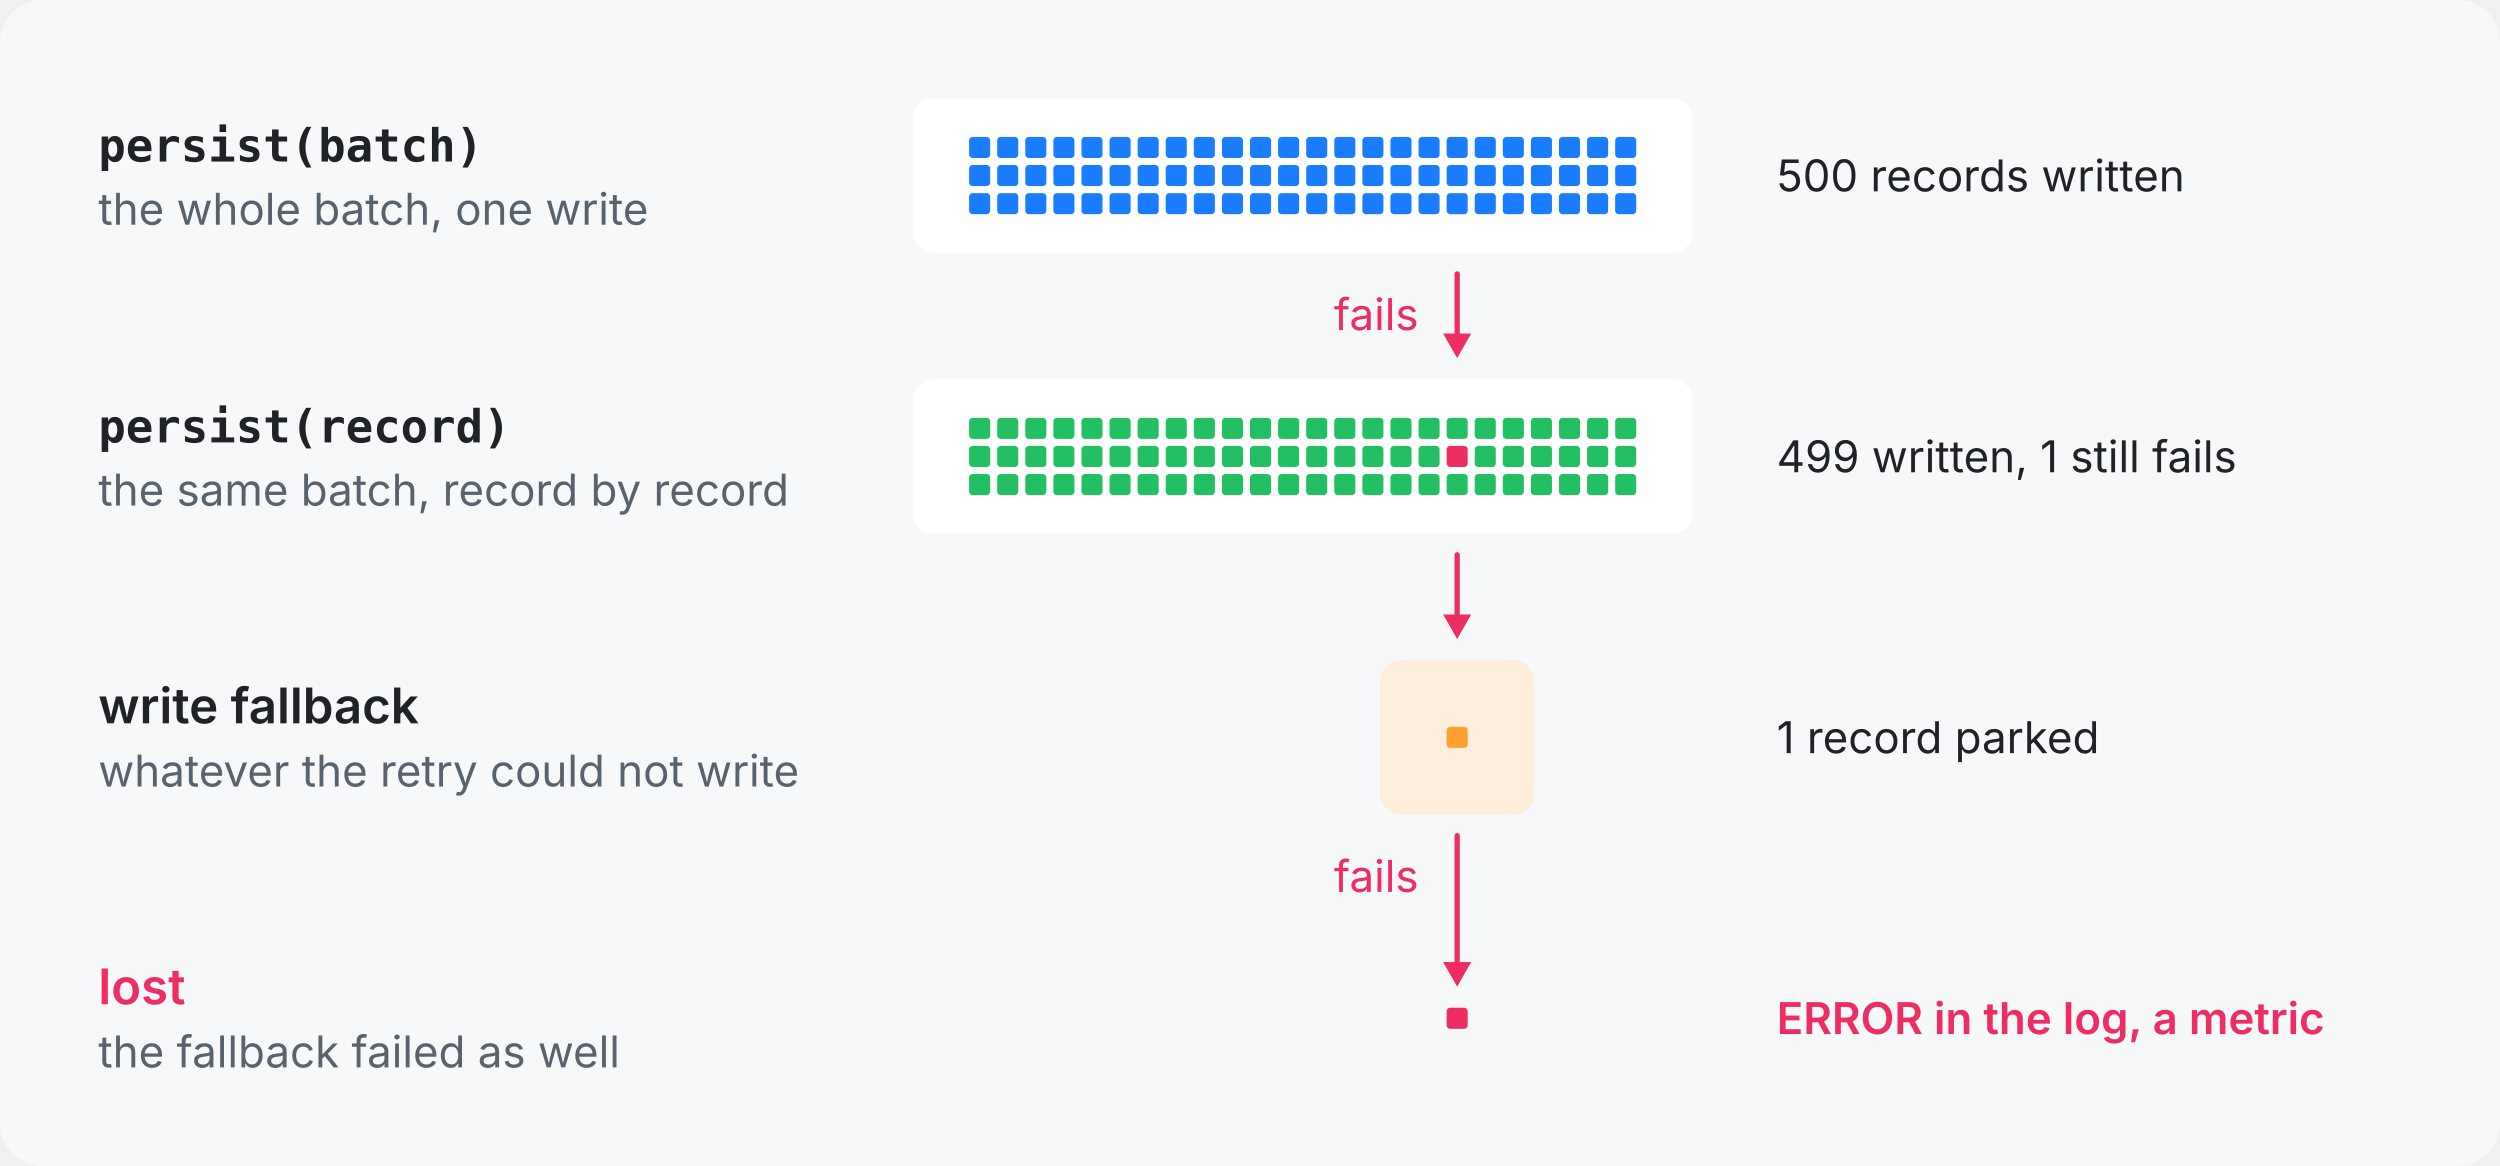
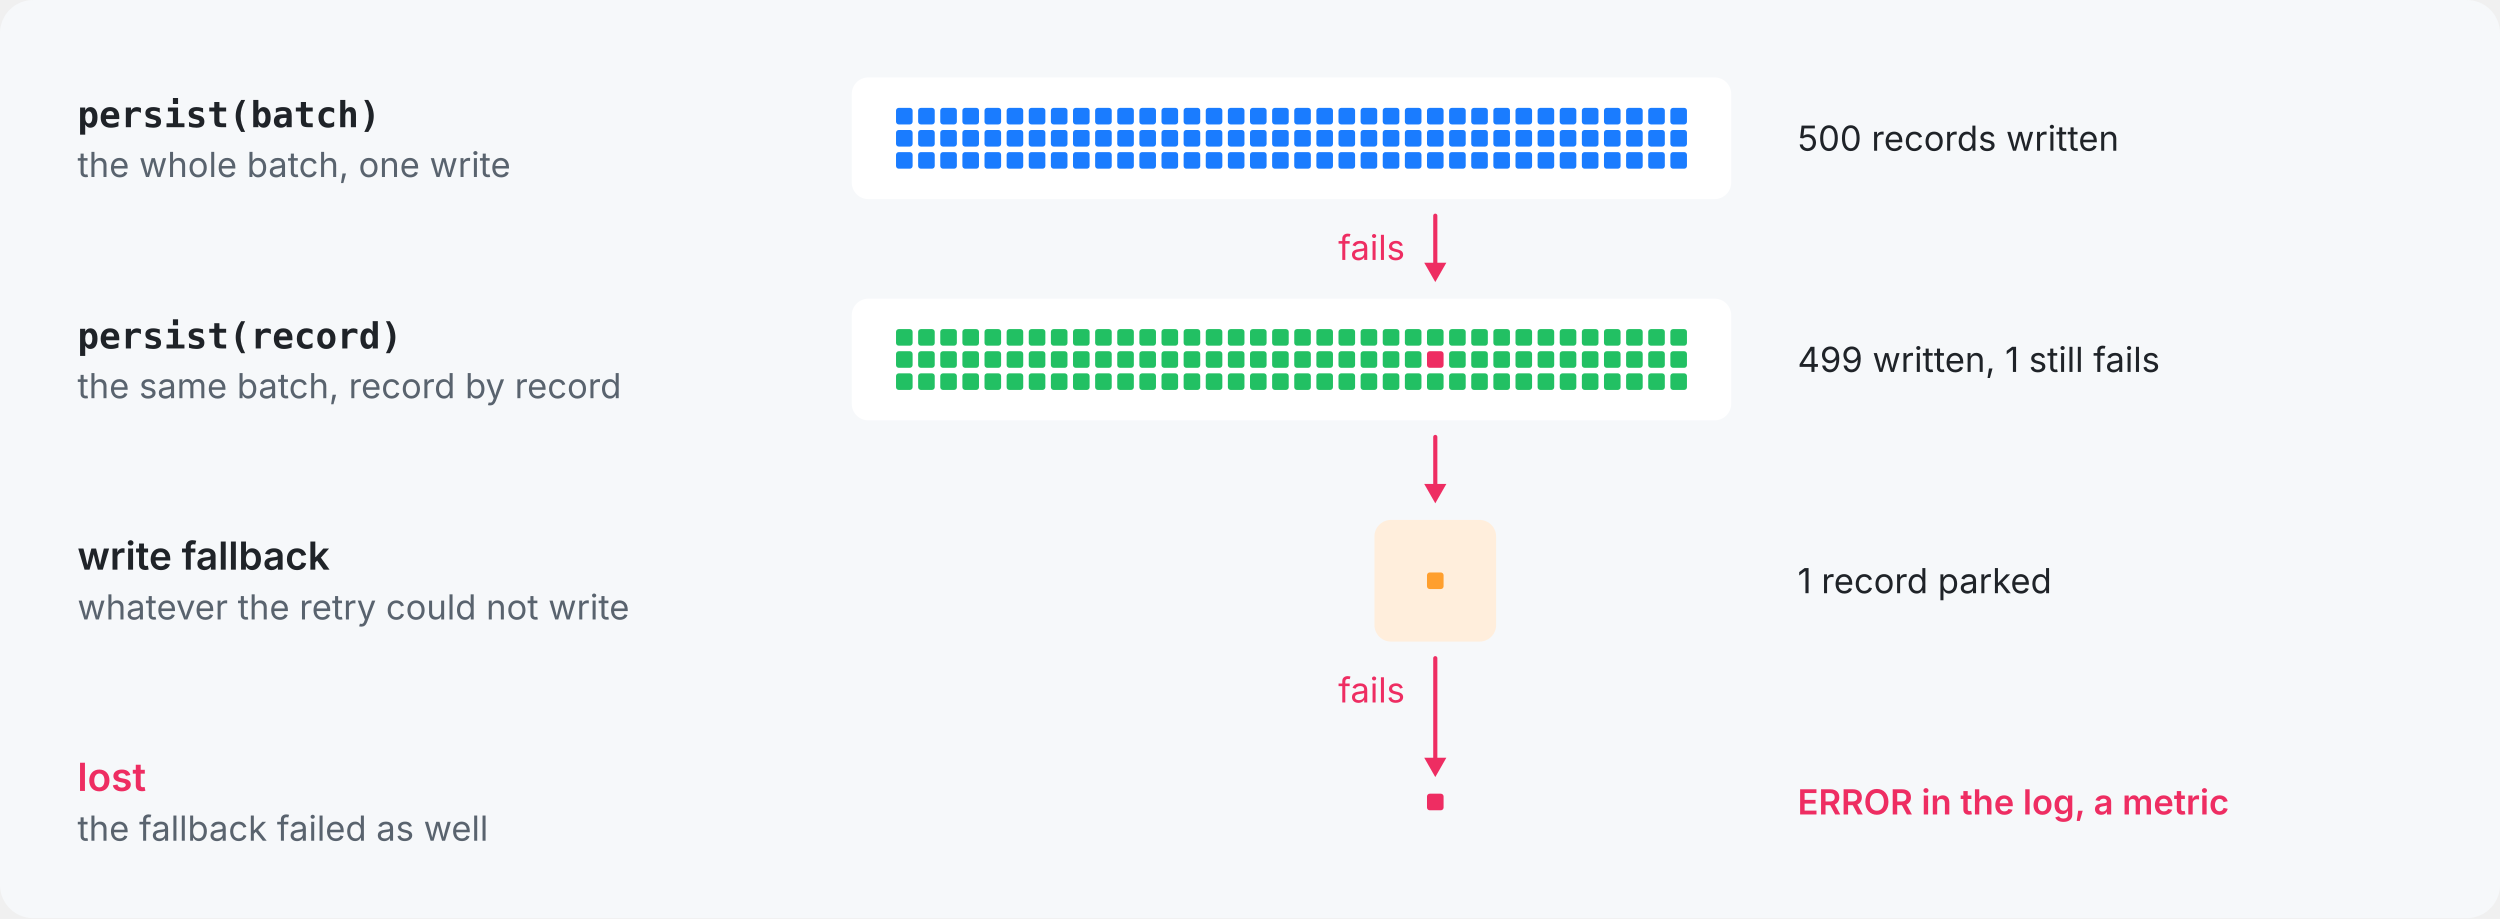
- <svg xmlns="http://www.w3.org/2000/svg" viewBox="0 0 712 332" width="712" height="332" role="img">
-   <rect width="712" height="332" rx="12" fill="#F6F8FA" />
+ <svg xmlns="http://www.w3.org/2000/svg" viewBox="0 0 904 332" width="904" height="332" role="img">
+   <rect width="904" height="332" rx="12" fill="#F6F8FA" />
  <g transform="translate(12,12)">
    <text x="16.0" y="34.0" font-family="ui-monospace, SFMono-Regular, 'SF Mono', Menlo, Consolas, monospace" font-size="13" font-weight="600" fill="#1F2328" text-anchor="start">persist(batch)</text>
    <text x="16.0" y="52.0" font-family="-apple-system, BlinkMacSystemFont, 'Segoe UI', Inter, Helvetica, Arial, sans-serif" font-size="12.5" font-weight="400" fill="#59636E" text-anchor="start">the whole batch, one write</text>
-     <text x="494.0" y="42.5" font-family="-apple-system, BlinkMacSystemFont, 'Segoe UI', Inter, Helvetica, Arial, sans-serif" font-size="12.5" font-weight="400" fill="#1F2328" text-anchor="start">500 records written</text>
+     <text x="638.0" y="42.5" font-family="-apple-system, BlinkMacSystemFont, 'Segoe UI', Inter, Helvetica, Arial, sans-serif" font-size="12.5" font-weight="400" fill="#1F2328" text-anchor="start">500 records written</text>
    <text x="16.0" y="114.0" font-family="ui-monospace, SFMono-Regular, 'SF Mono', Menlo, Consolas, monospace" font-size="13" font-weight="600" fill="#1F2328" text-anchor="start">persist(record)</text>
    <text x="16.0" y="132.0" font-family="-apple-system, BlinkMacSystemFont, 'Segoe UI', Inter, Helvetica, Arial, sans-serif" font-size="12.5" font-weight="400" fill="#59636E" text-anchor="start">the same batch, record by record</text>
-     <text x="494.0" y="122.5" font-family="-apple-system, BlinkMacSystemFont, 'Segoe UI', Inter, Helvetica, Arial, sans-serif" font-size="12.5" font-weight="400" fill="#1F2328" text-anchor="start">499 written, 1 still fails</text>
+     <text x="638.0" y="122.5" font-family="-apple-system, BlinkMacSystemFont, 'Segoe UI', Inter, Helvetica, Arial, sans-serif" font-size="12.5" font-weight="400" fill="#1F2328" text-anchor="start">499 written, 1 still fails</text>
    <text x="16.0" y="194.0" font-family="-apple-system, BlinkMacSystemFont, 'Segoe UI', Inter, Helvetica, Arial, sans-serif" font-size="14" font-weight="600" fill="#1F2328" text-anchor="start">write fallback</text>
    <text x="16.0" y="212.0" font-family="-apple-system, BlinkMacSystemFont, 'Segoe UI', Inter, Helvetica, Arial, sans-serif" font-size="12.5" font-weight="400" fill="#59636E" text-anchor="start">whatever the retry could not write</text>
-     <text x="494.0" y="202.5" font-family="-apple-system, BlinkMacSystemFont, 'Segoe UI', Inter, Helvetica, Arial, sans-serif" font-size="12.5" font-weight="400" fill="#1F2328" text-anchor="start">1 record parked</text>
+     <text x="638.0" y="202.5" font-family="-apple-system, BlinkMacSystemFont, 'Segoe UI', Inter, Helvetica, Arial, sans-serif" font-size="12.5" font-weight="400" fill="#1F2328" text-anchor="start">1 record parked</text>
    <text x="16.0" y="274.0" font-family="-apple-system, BlinkMacSystemFont, 'Segoe UI', Inter, Helvetica, Arial, sans-serif" font-size="14" font-weight="600" fill="#EE2D62" text-anchor="start">lost</text>
    <text x="16.0" y="292.0" font-family="-apple-system, BlinkMacSystemFont, 'Segoe UI', Inter, Helvetica, Arial, sans-serif" font-size="12.5" font-weight="400" fill="#59636E" text-anchor="start">the fallback failed as well</text>
-     <text x="494.0" y="282.5" font-family="-apple-system, BlinkMacSystemFont, 'Segoe UI', Inter, Helvetica, Arial, sans-serif" font-size="12.5" font-weight="600" fill="#EE2D62" text-anchor="start">ERROR in the log, a metric</text>
-     <rect x="248.0" y="16.0" width="222.0" height="44.0" rx="6" fill="#FFFFFF" />
-     <rect x="264.0" y="27.0" width="6.0" height="6.0" rx="1" fill="#1A7CFF" />
-     <rect x="264.0" y="35.0" width="6.0" height="6.0" rx="1" fill="#1A7CFF" />
-     <rect x="264.0" y="43.0" width="6.0" height="6.0" rx="1" fill="#1A7CFF" />
-     <rect x="272.0" y="27.0" width="6.0" height="6.0" rx="1" fill="#1A7CFF" />
-     <rect x="272.0" y="35.0" width="6.0" height="6.0" rx="1" fill="#1A7CFF" />
-     <rect x="272.0" y="43.0" width="6.0" height="6.0" rx="1" fill="#1A7CFF" />
-     <rect x="280.0" y="27.0" width="6.0" height="6.0" rx="1" fill="#1A7CFF" />
-     <rect x="280.0" y="35.0" width="6.0" height="6.0" rx="1" fill="#1A7CFF" />
-     <rect x="280.0" y="43.0" width="6.0" height="6.0" rx="1" fill="#1A7CFF" />
-     <rect x="288.0" y="27.0" width="6.0" height="6.0" rx="1" fill="#1A7CFF" />
-     <rect x="288.0" y="35.0" width="6.0" height="6.0" rx="1" fill="#1A7CFF" />
-     <rect x="288.0" y="43.0" width="6.0" height="6.0" rx="1" fill="#1A7CFF" />
-     <rect x="296.0" y="27.0" width="6.0" height="6.0" rx="1" fill="#1A7CFF" />
-     <rect x="296.0" y="35.0" width="6.0" height="6.0" rx="1" fill="#1A7CFF" />
-     <rect x="296.0" y="43.0" width="6.0" height="6.0" rx="1" fill="#1A7CFF" />
-     <rect x="304.0" y="27.0" width="6.0" height="6.0" rx="1" fill="#1A7CFF" />
-     <rect x="304.0" y="35.0" width="6.0" height="6.0" rx="1" fill="#1A7CFF" />
-     <rect x="304.0" y="43.0" width="6.0" height="6.0" rx="1" fill="#1A7CFF" />
+     <text x="638.0" y="282.5" font-family="-apple-system, BlinkMacSystemFont, 'Segoe UI', Inter, Helvetica, Arial, sans-serif" font-size="12.5" font-weight="600" fill="#EE2D62" text-anchor="start">ERROR in the log, a metric</text>
+     <rect x="296.0" y="16.0" width="318.0" height="44.0" rx="6" fill="#FFFFFF" />
    <rect x="312.0" y="27.0" width="6.0" height="6.0" rx="1" fill="#1A7CFF" />
    <rect x="312.0" y="35.0" width="6.0" height="6.0" rx="1" fill="#1A7CFF" />
    <rect x="312.0" y="43.0" width="6.0" height="6.0" rx="1" fill="#1A7CFF" />
    <rect x="320.0" y="27.0" width="6.0" height="6.0" rx="1" fill="#1A7CFF" />
    <rect x="320.0" y="35.0" width="6.0" height="6.0" rx="1" fill="#1A7CFF" />
    <rect x="320.0" y="43.0" width="6.0" height="6.0" rx="1" fill="#1A7CFF" />
    <rect x="328.0" y="27.0" width="6.0" height="6.0" rx="1" fill="#1A7CFF" />
    <rect x="328.0" y="35.0" width="6.0" height="6.0" rx="1" fill="#1A7CFF" />
    <rect x="328.0" y="43.0" width="6.0" height="6.0" rx="1" fill="#1A7CFF" />
    <rect x="336.0" y="27.0" width="6.0" height="6.0" rx="1" fill="#1A7CFF" />
    <rect x="336.0" y="35.0" width="6.0" height="6.0" rx="1" fill="#1A7CFF" />
    <rect x="336.0" y="43.0" width="6.0" height="6.0" rx="1" fill="#1A7CFF" />
    <rect x="344.0" y="27.0" width="6.0" height="6.0" rx="1" fill="#1A7CFF" />
    <rect x="344.0" y="35.0" width="6.0" height="6.0" rx="1" fill="#1A7CFF" />
    <rect x="344.0" y="43.0" width="6.0" height="6.0" rx="1" fill="#1A7CFF" />
    <rect x="352.0" y="27.0" width="6.0" height="6.0" rx="1" fill="#1A7CFF" />
    <rect x="352.0" y="35.0" width="6.0" height="6.0" rx="1" fill="#1A7CFF" />
    <rect x="352.0" y="43.0" width="6.0" height="6.0" rx="1" fill="#1A7CFF" />
    <rect x="360.0" y="27.0" width="6.0" height="6.0" rx="1" fill="#1A7CFF" />
    <rect x="360.0" y="35.0" width="6.0" height="6.0" rx="1" fill="#1A7CFF" />
    <rect x="360.0" y="43.0" width="6.0" height="6.0" rx="1" fill="#1A7CFF" />
    <rect x="368.0" y="27.0" width="6.0" height="6.0" rx="1" fill="#1A7CFF" />
    <rect x="368.0" y="35.0" width="6.0" height="6.0" rx="1" fill="#1A7CFF" />
    <rect x="368.0" y="43.0" width="6.0" height="6.0" rx="1" fill="#1A7CFF" />
    <rect x="376.0" y="27.0" width="6.0" height="6.0" rx="1" fill="#1A7CFF" />
    <rect x="376.0" y="35.0" width="6.0" height="6.0" rx="1" fill="#1A7CFF" />
    <rect x="376.0" y="43.0" width="6.0" height="6.0" rx="1" fill="#1A7CFF" />
    <rect x="384.0" y="27.0" width="6.0" height="6.0" rx="1" fill="#1A7CFF" />
    <rect x="384.0" y="35.0" width="6.0" height="6.0" rx="1" fill="#1A7CFF" />
    <rect x="384.0" y="43.0" width="6.0" height="6.0" rx="1" fill="#1A7CFF" />
    <rect x="392.0" y="27.0" width="6.0" height="6.0" rx="1" fill="#1A7CFF" />
    <rect x="392.0" y="35.0" width="6.0" height="6.0" rx="1" fill="#1A7CFF" />
    <rect x="392.0" y="43.0" width="6.0" height="6.0" rx="1" fill="#1A7CFF" />
    <rect x="400.0" y="27.0" width="6.0" height="6.0" rx="1" fill="#1A7CFF" />
    <rect x="400.0" y="35.0" width="6.0" height="6.0" rx="1" fill="#1A7CFF" />
    <rect x="400.0" y="43.0" width="6.0" height="6.0" rx="1" fill="#1A7CFF" />
    <rect x="408.0" y="27.0" width="6.0" height="6.0" rx="1" fill="#1A7CFF" />
    <rect x="408.0" y="35.0" width="6.0" height="6.0" rx="1" fill="#1A7CFF" />
    <rect x="408.0" y="43.0" width="6.0" height="6.0" rx="1" fill="#1A7CFF" />
    <rect x="416.0" y="27.0" width="6.0" height="6.0" rx="1" fill="#1A7CFF" />
    <rect x="416.0" y="35.0" width="6.0" height="6.0" rx="1" fill="#1A7CFF" />
    <rect x="416.0" y="43.0" width="6.0" height="6.0" rx="1" fill="#1A7CFF" />
    <rect x="424.0" y="27.0" width="6.0" height="6.0" rx="1" fill="#1A7CFF" />
    <rect x="424.0" y="35.0" width="6.0" height="6.0" rx="1" fill="#1A7CFF" />
    <rect x="424.0" y="43.0" width="6.0" height="6.0" rx="1" fill="#1A7CFF" />
    <rect x="432.0" y="27.0" width="6.0" height="6.0" rx="1" fill="#1A7CFF" />
    <rect x="432.0" y="35.0" width="6.0" height="6.0" rx="1" fill="#1A7CFF" />
    <rect x="432.0" y="43.0" width="6.0" height="6.0" rx="1" fill="#1A7CFF" />
    <rect x="440.0" y="27.0" width="6.0" height="6.0" rx="1" fill="#1A7CFF" />
    <rect x="440.0" y="35.0" width="6.0" height="6.0" rx="1" fill="#1A7CFF" />
    <rect x="440.0" y="43.0" width="6.0" height="6.0" rx="1" fill="#1A7CFF" />
    <rect x="448.0" y="27.0" width="6.0" height="6.0" rx="1" fill="#1A7CFF" />
    <rect x="448.0" y="35.0" width="6.0" height="6.0" rx="1" fill="#1A7CFF" />
    <rect x="448.0" y="43.0" width="6.0" height="6.0" rx="1" fill="#1A7CFF" />
-     <rect x="248.0" y="96.0" width="222.0" height="44.0" rx="6" fill="#FFFFFF" />
-     <rect x="264.0" y="107.0" width="6.0" height="6.0" rx="1" fill="#22C063" />
-     <rect x="264.0" y="115.0" width="6.0" height="6.0" rx="1" fill="#22C063" />
-     <rect x="264.0" y="123.0" width="6.0" height="6.0" rx="1" fill="#22C063" />
-     <rect x="272.0" y="107.0" width="6.0" height="6.0" rx="1" fill="#22C063" />
-     <rect x="272.0" y="115.0" width="6.0" height="6.0" rx="1" fill="#22C063" />
-     <rect x="272.0" y="123.0" width="6.0" height="6.0" rx="1" fill="#22C063" />
-     <rect x="280.0" y="107.0" width="6.0" height="6.0" rx="1" fill="#22C063" />
-     <rect x="280.0" y="115.0" width="6.0" height="6.0" rx="1" fill="#22C063" />
-     <rect x="280.0" y="123.0" width="6.0" height="6.0" rx="1" fill="#22C063" />
-     <rect x="288.0" y="107.0" width="6.0" height="6.0" rx="1" fill="#22C063" />
-     <rect x="288.0" y="115.0" width="6.0" height="6.0" rx="1" fill="#22C063" />
-     <rect x="288.0" y="123.0" width="6.0" height="6.0" rx="1" fill="#22C063" />
-     <rect x="296.0" y="107.0" width="6.0" height="6.0" rx="1" fill="#22C063" />
-     <rect x="296.0" y="115.0" width="6.0" height="6.0" rx="1" fill="#22C063" />
-     <rect x="296.0" y="123.0" width="6.0" height="6.0" rx="1" fill="#22C063" />
-     <rect x="304.0" y="107.0" width="6.0" height="6.0" rx="1" fill="#22C063" />
-     <rect x="304.0" y="115.0" width="6.0" height="6.0" rx="1" fill="#22C063" />
-     <rect x="304.0" y="123.0" width="6.0" height="6.0" rx="1" fill="#22C063" />
+     <rect x="456.0" y="27.0" width="6.0" height="6.0" rx="1" fill="#1A7CFF" />
+     <rect x="456.0" y="35.0" width="6.0" height="6.0" rx="1" fill="#1A7CFF" />
+     <rect x="456.0" y="43.0" width="6.0" height="6.0" rx="1" fill="#1A7CFF" />
+     <rect x="464.0" y="27.0" width="6.0" height="6.0" rx="1" fill="#1A7CFF" />
+     <rect x="464.0" y="35.0" width="6.0" height="6.0" rx="1" fill="#1A7CFF" />
+     <rect x="464.0" y="43.0" width="6.0" height="6.0" rx="1" fill="#1A7CFF" />
+     <rect x="472.0" y="27.0" width="6.0" height="6.0" rx="1" fill="#1A7CFF" />
+     <rect x="472.0" y="35.0" width="6.0" height="6.0" rx="1" fill="#1A7CFF" />
+     <rect x="472.0" y="43.0" width="6.0" height="6.0" rx="1" fill="#1A7CFF" />
+     <rect x="480.0" y="27.0" width="6.0" height="6.0" rx="1" fill="#1A7CFF" />
+     <rect x="480.0" y="35.0" width="6.0" height="6.0" rx="1" fill="#1A7CFF" />
+     <rect x="480.0" y="43.0" width="6.0" height="6.0" rx="1" fill="#1A7CFF" />
+     <rect x="488.0" y="27.0" width="6.0" height="6.0" rx="1" fill="#1A7CFF" />
+     <rect x="488.0" y="35.0" width="6.0" height="6.0" rx="1" fill="#1A7CFF" />
+     <rect x="488.0" y="43.0" width="6.0" height="6.0" rx="1" fill="#1A7CFF" />
+     <rect x="496.0" y="27.0" width="6.0" height="6.0" rx="1" fill="#1A7CFF" />
+     <rect x="496.0" y="35.0" width="6.0" height="6.0" rx="1" fill="#1A7CFF" />
+     <rect x="496.0" y="43.0" width="6.0" height="6.0" rx="1" fill="#1A7CFF" />
+     <rect x="504.0" y="27.0" width="6.0" height="6.0" rx="1" fill="#1A7CFF" />
+     <rect x="504.0" y="35.0" width="6.0" height="6.0" rx="1" fill="#1A7CFF" />
+     <rect x="504.0" y="43.0" width="6.0" height="6.0" rx="1" fill="#1A7CFF" />
+     <rect x="512.0" y="27.0" width="6.0" height="6.0" rx="1" fill="#1A7CFF" />
+     <rect x="512.0" y="35.0" width="6.0" height="6.0" rx="1" fill="#1A7CFF" />
+     <rect x="512.0" y="43.0" width="6.0" height="6.0" rx="1" fill="#1A7CFF" />
+     <rect x="520.0" y="27.0" width="6.0" height="6.0" rx="1" fill="#1A7CFF" />
+     <rect x="520.0" y="35.0" width="6.0" height="6.0" rx="1" fill="#1A7CFF" />
+     <rect x="520.0" y="43.0" width="6.0" height="6.0" rx="1" fill="#1A7CFF" />
+     <rect x="528.0" y="27.0" width="6.0" height="6.0" rx="1" fill="#1A7CFF" />
+     <rect x="528.0" y="35.0" width="6.0" height="6.0" rx="1" fill="#1A7CFF" />
+     <rect x="528.0" y="43.0" width="6.0" height="6.0" rx="1" fill="#1A7CFF" />
+     <rect x="536.0" y="27.0" width="6.0" height="6.0" rx="1" fill="#1A7CFF" />
+     <rect x="536.0" y="35.0" width="6.0" height="6.0" rx="1" fill="#1A7CFF" />
+     <rect x="536.0" y="43.0" width="6.0" height="6.0" rx="1" fill="#1A7CFF" />
+     <rect x="544.0" y="27.0" width="6.0" height="6.0" rx="1" fill="#1A7CFF" />
+     <rect x="544.0" y="35.0" width="6.0" height="6.0" rx="1" fill="#1A7CFF" />
+     <rect x="544.0" y="43.0" width="6.0" height="6.0" rx="1" fill="#1A7CFF" />
+     <rect x="552.0" y="27.0" width="6.0" height="6.0" rx="1" fill="#1A7CFF" />
+     <rect x="552.0" y="35.0" width="6.0" height="6.0" rx="1" fill="#1A7CFF" />
+     <rect x="552.0" y="43.0" width="6.0" height="6.0" rx="1" fill="#1A7CFF" />
+     <rect x="560.0" y="27.0" width="6.0" height="6.0" rx="1" fill="#1A7CFF" />
+     <rect x="560.0" y="35.0" width="6.0" height="6.0" rx="1" fill="#1A7CFF" />
+     <rect x="560.0" y="43.0" width="6.0" height="6.0" rx="1" fill="#1A7CFF" />
+     <rect x="568.0" y="27.0" width="6.0" height="6.0" rx="1" fill="#1A7CFF" />
+     <rect x="568.0" y="35.0" width="6.0" height="6.0" rx="1" fill="#1A7CFF" />
+     <rect x="568.0" y="43.0" width="6.0" height="6.0" rx="1" fill="#1A7CFF" />
+     <rect x="576.0" y="27.0" width="6.0" height="6.0" rx="1" fill="#1A7CFF" />
+     <rect x="576.0" y="35.0" width="6.0" height="6.0" rx="1" fill="#1A7CFF" />
+     <rect x="576.0" y="43.0" width="6.0" height="6.0" rx="1" fill="#1A7CFF" />
+     <rect x="584.0" y="27.0" width="6.0" height="6.0" rx="1" fill="#1A7CFF" />
+     <rect x="584.0" y="35.0" width="6.0" height="6.0" rx="1" fill="#1A7CFF" />
+     <rect x="584.0" y="43.0" width="6.0" height="6.0" rx="1" fill="#1A7CFF" />
+     <rect x="592.0" y="27.0" width="6.0" height="6.0" rx="1" fill="#1A7CFF" />
+     <rect x="592.0" y="35.0" width="6.0" height="6.0" rx="1" fill="#1A7CFF" />
+     <rect x="592.0" y="43.0" width="6.0" height="6.0" rx="1" fill="#1A7CFF" />
+     <rect x="296.0" y="96.0" width="318.0" height="44.0" rx="6" fill="#FFFFFF" />
    <rect x="312.0" y="107.0" width="6.0" height="6.0" rx="1" fill="#22C063" />
    <rect x="312.0" y="115.0" width="6.0" height="6.0" rx="1" fill="#22C063" />
    <rect x="312.0" y="123.0" width="6.0" height="6.0" rx="1" fill="#22C063" />
    <rect x="320.0" y="107.0" width="6.0" height="6.0" rx="1" fill="#22C063" />
    <rect x="320.0" y="115.0" width="6.0" height="6.0" rx="1" fill="#22C063" />
    <rect x="320.0" y="123.0" width="6.0" height="6.0" rx="1" fill="#22C063" />
    <rect x="328.0" y="107.0" width="6.0" height="6.0" rx="1" fill="#22C063" />
    <rect x="328.0" y="115.0" width="6.0" height="6.0" rx="1" fill="#22C063" />
    <rect x="328.0" y="123.0" width="6.0" height="6.0" rx="1" fill="#22C063" />
    <rect x="336.0" y="107.0" width="6.0" height="6.0" rx="1" fill="#22C063" />
    <rect x="336.0" y="115.0" width="6.0" height="6.0" rx="1" fill="#22C063" />
    <rect x="336.0" y="123.0" width="6.0" height="6.0" rx="1" fill="#22C063" />
    <rect x="344.0" y="107.0" width="6.0" height="6.0" rx="1" fill="#22C063" />
    <rect x="344.0" y="115.0" width="6.0" height="6.0" rx="1" fill="#22C063" />
    <rect x="344.0" y="123.0" width="6.0" height="6.0" rx="1" fill="#22C063" />
    <rect x="352.0" y="107.0" width="6.0" height="6.0" rx="1" fill="#22C063" />
    <rect x="352.0" y="115.0" width="6.0" height="6.0" rx="1" fill="#22C063" />
    <rect x="352.0" y="123.0" width="6.0" height="6.0" rx="1" fill="#22C063" />
    <rect x="360.0" y="107.0" width="6.0" height="6.0" rx="1" fill="#22C063" />
    <rect x="360.0" y="115.0" width="6.0" height="6.0" rx="1" fill="#22C063" />
    <rect x="360.0" y="123.0" width="6.0" height="6.0" rx="1" fill="#22C063" />
    <rect x="368.0" y="107.0" width="6.0" height="6.0" rx="1" fill="#22C063" />
    <rect x="368.0" y="115.0" width="6.0" height="6.0" rx="1" fill="#22C063" />
    <rect x="368.0" y="123.0" width="6.0" height="6.0" rx="1" fill="#22C063" />
    <rect x="376.0" y="107.0" width="6.0" height="6.0" rx="1" fill="#22C063" />
    <rect x="376.0" y="115.0" width="6.0" height="6.0" rx="1" fill="#22C063" />
    <rect x="376.0" y="123.0" width="6.0" height="6.0" rx="1" fill="#22C063" />
    <rect x="384.0" y="107.0" width="6.0" height="6.0" rx="1" fill="#22C063" />
    <rect x="384.0" y="115.0" width="6.0" height="6.0" rx="1" fill="#22C063" />
    <rect x="384.0" y="123.0" width="6.0" height="6.0" rx="1" fill="#22C063" />
    <rect x="392.0" y="107.0" width="6.0" height="6.0" rx="1" fill="#22C063" />
    <rect x="392.0" y="115.0" width="6.0" height="6.0" rx="1" fill="#22C063" />
    <rect x="392.0" y="123.0" width="6.0" height="6.0" rx="1" fill="#22C063" />
    <rect x="400.0" y="107.0" width="6.0" height="6.0" rx="1" fill="#22C063" />
-     <rect x="400.0" y="115.0" width="6.0" height="6.0" rx="1" fill="#EE2D62" />
+     <rect x="400.0" y="115.0" width="6.0" height="6.0" rx="1" fill="#22C063" />
    <rect x="400.0" y="123.0" width="6.0" height="6.0" rx="1" fill="#22C063" />
    <rect x="408.0" y="107.0" width="6.0" height="6.0" rx="1" fill="#22C063" />
    <rect x="408.0" y="115.0" width="6.0" height="6.0" rx="1" fill="#22C063" />
    <rect x="408.0" y="123.0" width="6.0" height="6.0" rx="1" fill="#22C063" />
    <rect x="416.0" y="107.0" width="6.0" height="6.0" rx="1" fill="#22C063" />
    <rect x="416.0" y="115.0" width="6.0" height="6.0" rx="1" fill="#22C063" />
    <rect x="416.0" y="123.0" width="6.0" height="6.0" rx="1" fill="#22C063" />
    <rect x="424.0" y="107.0" width="6.0" height="6.0" rx="1" fill="#22C063" />
    <rect x="424.0" y="115.0" width="6.0" height="6.0" rx="1" fill="#22C063" />
    <rect x="424.0" y="123.0" width="6.0" height="6.0" rx="1" fill="#22C063" />
    <rect x="432.0" y="107.0" width="6.0" height="6.0" rx="1" fill="#22C063" />
    <rect x="432.0" y="115.0" width="6.0" height="6.0" rx="1" fill="#22C063" />
    <rect x="432.0" y="123.0" width="6.0" height="6.0" rx="1" fill="#22C063" />
    <rect x="440.0" y="107.0" width="6.0" height="6.0" rx="1" fill="#22C063" />
    <rect x="440.0" y="115.0" width="6.0" height="6.0" rx="1" fill="#22C063" />
    <rect x="440.0" y="123.0" width="6.0" height="6.0" rx="1" fill="#22C063" />
    <rect x="448.0" y="107.0" width="6.0" height="6.0" rx="1" fill="#22C063" />
    <rect x="448.0" y="115.0" width="6.0" height="6.0" rx="1" fill="#22C063" />
    <rect x="448.0" y="123.0" width="6.0" height="6.0" rx="1" fill="#22C063" />
-     <rect x="381.0" y="176.0" width="44.0" height="44.0" rx="6" fill="#FFEEDC" />
-     <rect x="400.0" y="195.0" width="6.0" height="6.0" rx="1" fill="#FF9F2E" />
-     <rect x="400.0" y="275.0" width="6.0" height="6.0" rx="1" fill="#EE2D62" />
-     <path d="M403.0,66 L403.0,84" stroke="#EE2D62" stroke-width="1.5" fill="none" stroke-linecap="round" stroke-linejoin="round" />
-     <path d="M399.0,83 L403.0,90 L407.0,83 Z" fill="#EE2D62" />
-     <path d="M403.0,146 L403.0,164" stroke="#EE2D62" stroke-width="1.5" fill="none" stroke-linecap="round" stroke-linejoin="round" />
-     <path d="M399.0,163 L403.0,170 L407.0,163 Z" fill="#EE2D62" />
-     <path d="M403.0,226 L403.0,263.0" stroke="#EE2D62" stroke-width="1.5" fill="none" stroke-linecap="round" stroke-linejoin="round" />
-     <path d="M399.0,262.0 L403.0,269.0 L407.0,262.0 Z" fill="#EE2D62" />
-     <text x="392.0" y="82.0" font-family="-apple-system, BlinkMacSystemFont, 'Segoe UI', Inter, Helvetica, Arial, sans-serif" font-size="12.5" font-weight="400" fill="#EE2D62" text-anchor="end">fails</text>
-     <text x="392.0" y="242.0" font-family="-apple-system, BlinkMacSystemFont, 'Segoe UI', Inter, Helvetica, Arial, sans-serif" font-size="12.5" font-weight="400" fill="#EE2D62" text-anchor="end">fails</text>
+     <rect x="456.0" y="107.0" width="6.0" height="6.0" rx="1" fill="#22C063" />
+     <rect x="456.0" y="115.0" width="6.0" height="6.0" rx="1" fill="#22C063" />
+     <rect x="456.0" y="123.0" width="6.0" height="6.0" rx="1" fill="#22C063" />
+     <rect x="464.0" y="107.0" width="6.0" height="6.0" rx="1" fill="#22C063" />
+     <rect x="464.0" y="115.0" width="6.0" height="6.0" rx="1" fill="#22C063" />
+     <rect x="464.0" y="123.0" width="6.0" height="6.0" rx="1" fill="#22C063" />
+     <rect x="472.0" y="107.0" width="6.0" height="6.0" rx="1" fill="#22C063" />
+     <rect x="472.0" y="115.0" width="6.0" height="6.0" rx="1" fill="#22C063" />
+     <rect x="472.0" y="123.0" width="6.0" height="6.0" rx="1" fill="#22C063" />
+     <rect x="480.0" y="107.0" width="6.0" height="6.0" rx="1" fill="#22C063" />
+     <rect x="480.0" y="115.0" width="6.0" height="6.0" rx="1" fill="#22C063" />
+     <rect x="480.0" y="123.0" width="6.0" height="6.0" rx="1" fill="#22C063" />
+     <rect x="488.0" y="107.0" width="6.0" height="6.0" rx="1" fill="#22C063" />
+     <rect x="488.0" y="115.0" width="6.0" height="6.0" rx="1" fill="#22C063" />
+     <rect x="488.0" y="123.0" width="6.0" height="6.0" rx="1" fill="#22C063" />
+     <rect x="496.0" y="107.0" width="6.0" height="6.0" rx="1" fill="#22C063" />
+     <rect x="496.0" y="115.0" width="6.0" height="6.0" rx="1" fill="#22C063" />
+     <rect x="496.0" y="123.0" width="6.0" height="6.0" rx="1" fill="#22C063" />
+     <rect x="504.0" y="107.0" width="6.0" height="6.0" rx="1" fill="#22C063" />
+     <rect x="504.0" y="115.0" width="6.0" height="6.0" rx="1" fill="#EE2D62" />
+     <rect x="504.0" y="123.0" width="6.0" height="6.0" rx="1" fill="#22C063" />
+     <rect x="512.0" y="107.0" width="6.0" height="6.0" rx="1" fill="#22C063" />
+     <rect x="512.0" y="115.0" width="6.0" height="6.0" rx="1" fill="#22C063" />
+     <rect x="512.0" y="123.0" width="6.0" height="6.0" rx="1" fill="#22C063" />
+     <rect x="520.0" y="107.0" width="6.0" height="6.0" rx="1" fill="#22C063" />
+     <rect x="520.0" y="115.0" width="6.0" height="6.0" rx="1" fill="#22C063" />
+     <rect x="520.0" y="123.0" width="6.0" height="6.0" rx="1" fill="#22C063" />
+     <rect x="528.0" y="107.0" width="6.0" height="6.0" rx="1" fill="#22C063" />
+     <rect x="528.0" y="115.0" width="6.0" height="6.0" rx="1" fill="#22C063" />
+     <rect x="528.0" y="123.0" width="6.0" height="6.0" rx="1" fill="#22C063" />
+     <rect x="536.0" y="107.0" width="6.0" height="6.0" rx="1" fill="#22C063" />
+     <rect x="536.0" y="115.0" width="6.0" height="6.0" rx="1" fill="#22C063" />
+     <rect x="536.0" y="123.0" width="6.0" height="6.0" rx="1" fill="#22C063" />
+     <rect x="544.0" y="107.0" width="6.0" height="6.0" rx="1" fill="#22C063" />
+     <rect x="544.0" y="115.0" width="6.0" height="6.0" rx="1" fill="#22C063" />
+     <rect x="544.0" y="123.0" width="6.0" height="6.0" rx="1" fill="#22C063" />
+     <rect x="552.0" y="107.0" width="6.0" height="6.0" rx="1" fill="#22C063" />
+     <rect x="552.0" y="115.0" width="6.0" height="6.0" rx="1" fill="#22C063" />
+     <rect x="552.0" y="123.0" width="6.0" height="6.0" rx="1" fill="#22C063" />
+     <rect x="560.0" y="107.0" width="6.0" height="6.0" rx="1" fill="#22C063" />
+     <rect x="560.0" y="115.0" width="6.0" height="6.0" rx="1" fill="#22C063" />
+     <rect x="560.0" y="123.0" width="6.0" height="6.0" rx="1" fill="#22C063" />
+     <rect x="568.0" y="107.0" width="6.0" height="6.0" rx="1" fill="#22C063" />
+     <rect x="568.0" y="115.0" width="6.0" height="6.0" rx="1" fill="#22C063" />
+     <rect x="568.0" y="123.0" width="6.0" height="6.0" rx="1" fill="#22C063" />
+     <rect x="576.0" y="107.0" width="6.0" height="6.0" rx="1" fill="#22C063" />
+     <rect x="576.0" y="115.0" width="6.0" height="6.0" rx="1" fill="#22C063" />
+     <rect x="576.0" y="123.0" width="6.0" height="6.0" rx="1" fill="#22C063" />
+     <rect x="584.0" y="107.0" width="6.0" height="6.0" rx="1" fill="#22C063" />
+     <rect x="584.0" y="115.0" width="6.0" height="6.0" rx="1" fill="#22C063" />
+     <rect x="584.0" y="123.0" width="6.0" height="6.0" rx="1" fill="#22C063" />
+     <rect x="592.0" y="107.0" width="6.0" height="6.0" rx="1" fill="#22C063" />
+     <rect x="592.0" y="115.0" width="6.0" height="6.0" rx="1" fill="#22C063" />
+     <rect x="592.0" y="123.0" width="6.0" height="6.0" rx="1" fill="#22C063" />
+     <rect x="485.0" y="176.0" width="44.0" height="44.0" rx="6" fill="#FFEEDC" />
+     <rect x="504.0" y="195.0" width="6.0" height="6.0" rx="1" fill="#FF9F2E" />
+     <rect x="504.0" y="275.0" width="6.0" height="6.0" rx="1" fill="#EE2D62" />
+     <path d="M507.0,66 L507.0,84" stroke="#EE2D62" stroke-width="1.5" fill="none" stroke-linecap="round" stroke-linejoin="round" />
+     <path d="M503.0,83 L507.0,90 L511.0,83 Z" fill="#EE2D62" />
+     <path d="M507.0,146 L507.0,164" stroke="#EE2D62" stroke-width="1.5" fill="none" stroke-linecap="round" stroke-linejoin="round" />
+     <path d="M503.0,163 L507.0,170 L511.0,163 Z" fill="#EE2D62" />
+     <path d="M507.0,226 L507.0,263.0" stroke="#EE2D62" stroke-width="1.5" fill="none" stroke-linecap="round" stroke-linejoin="round" />
+     <path d="M503.0,262.0 L507.0,269.0 L511.0,262.0 Z" fill="#EE2D62" />
+     <text x="496.0" y="82.0" font-family="-apple-system, BlinkMacSystemFont, 'Segoe UI', Inter, Helvetica, Arial, sans-serif" font-size="12.5" font-weight="400" fill="#EE2D62" text-anchor="end">fails</text>
+     <text x="496.0" y="242.0" font-family="-apple-system, BlinkMacSystemFont, 'Segoe UI', Inter, Helvetica, Arial, sans-serif" font-size="12.5" font-weight="400" fill="#EE2D62" text-anchor="end">fails</text>
  </g>
</svg>
